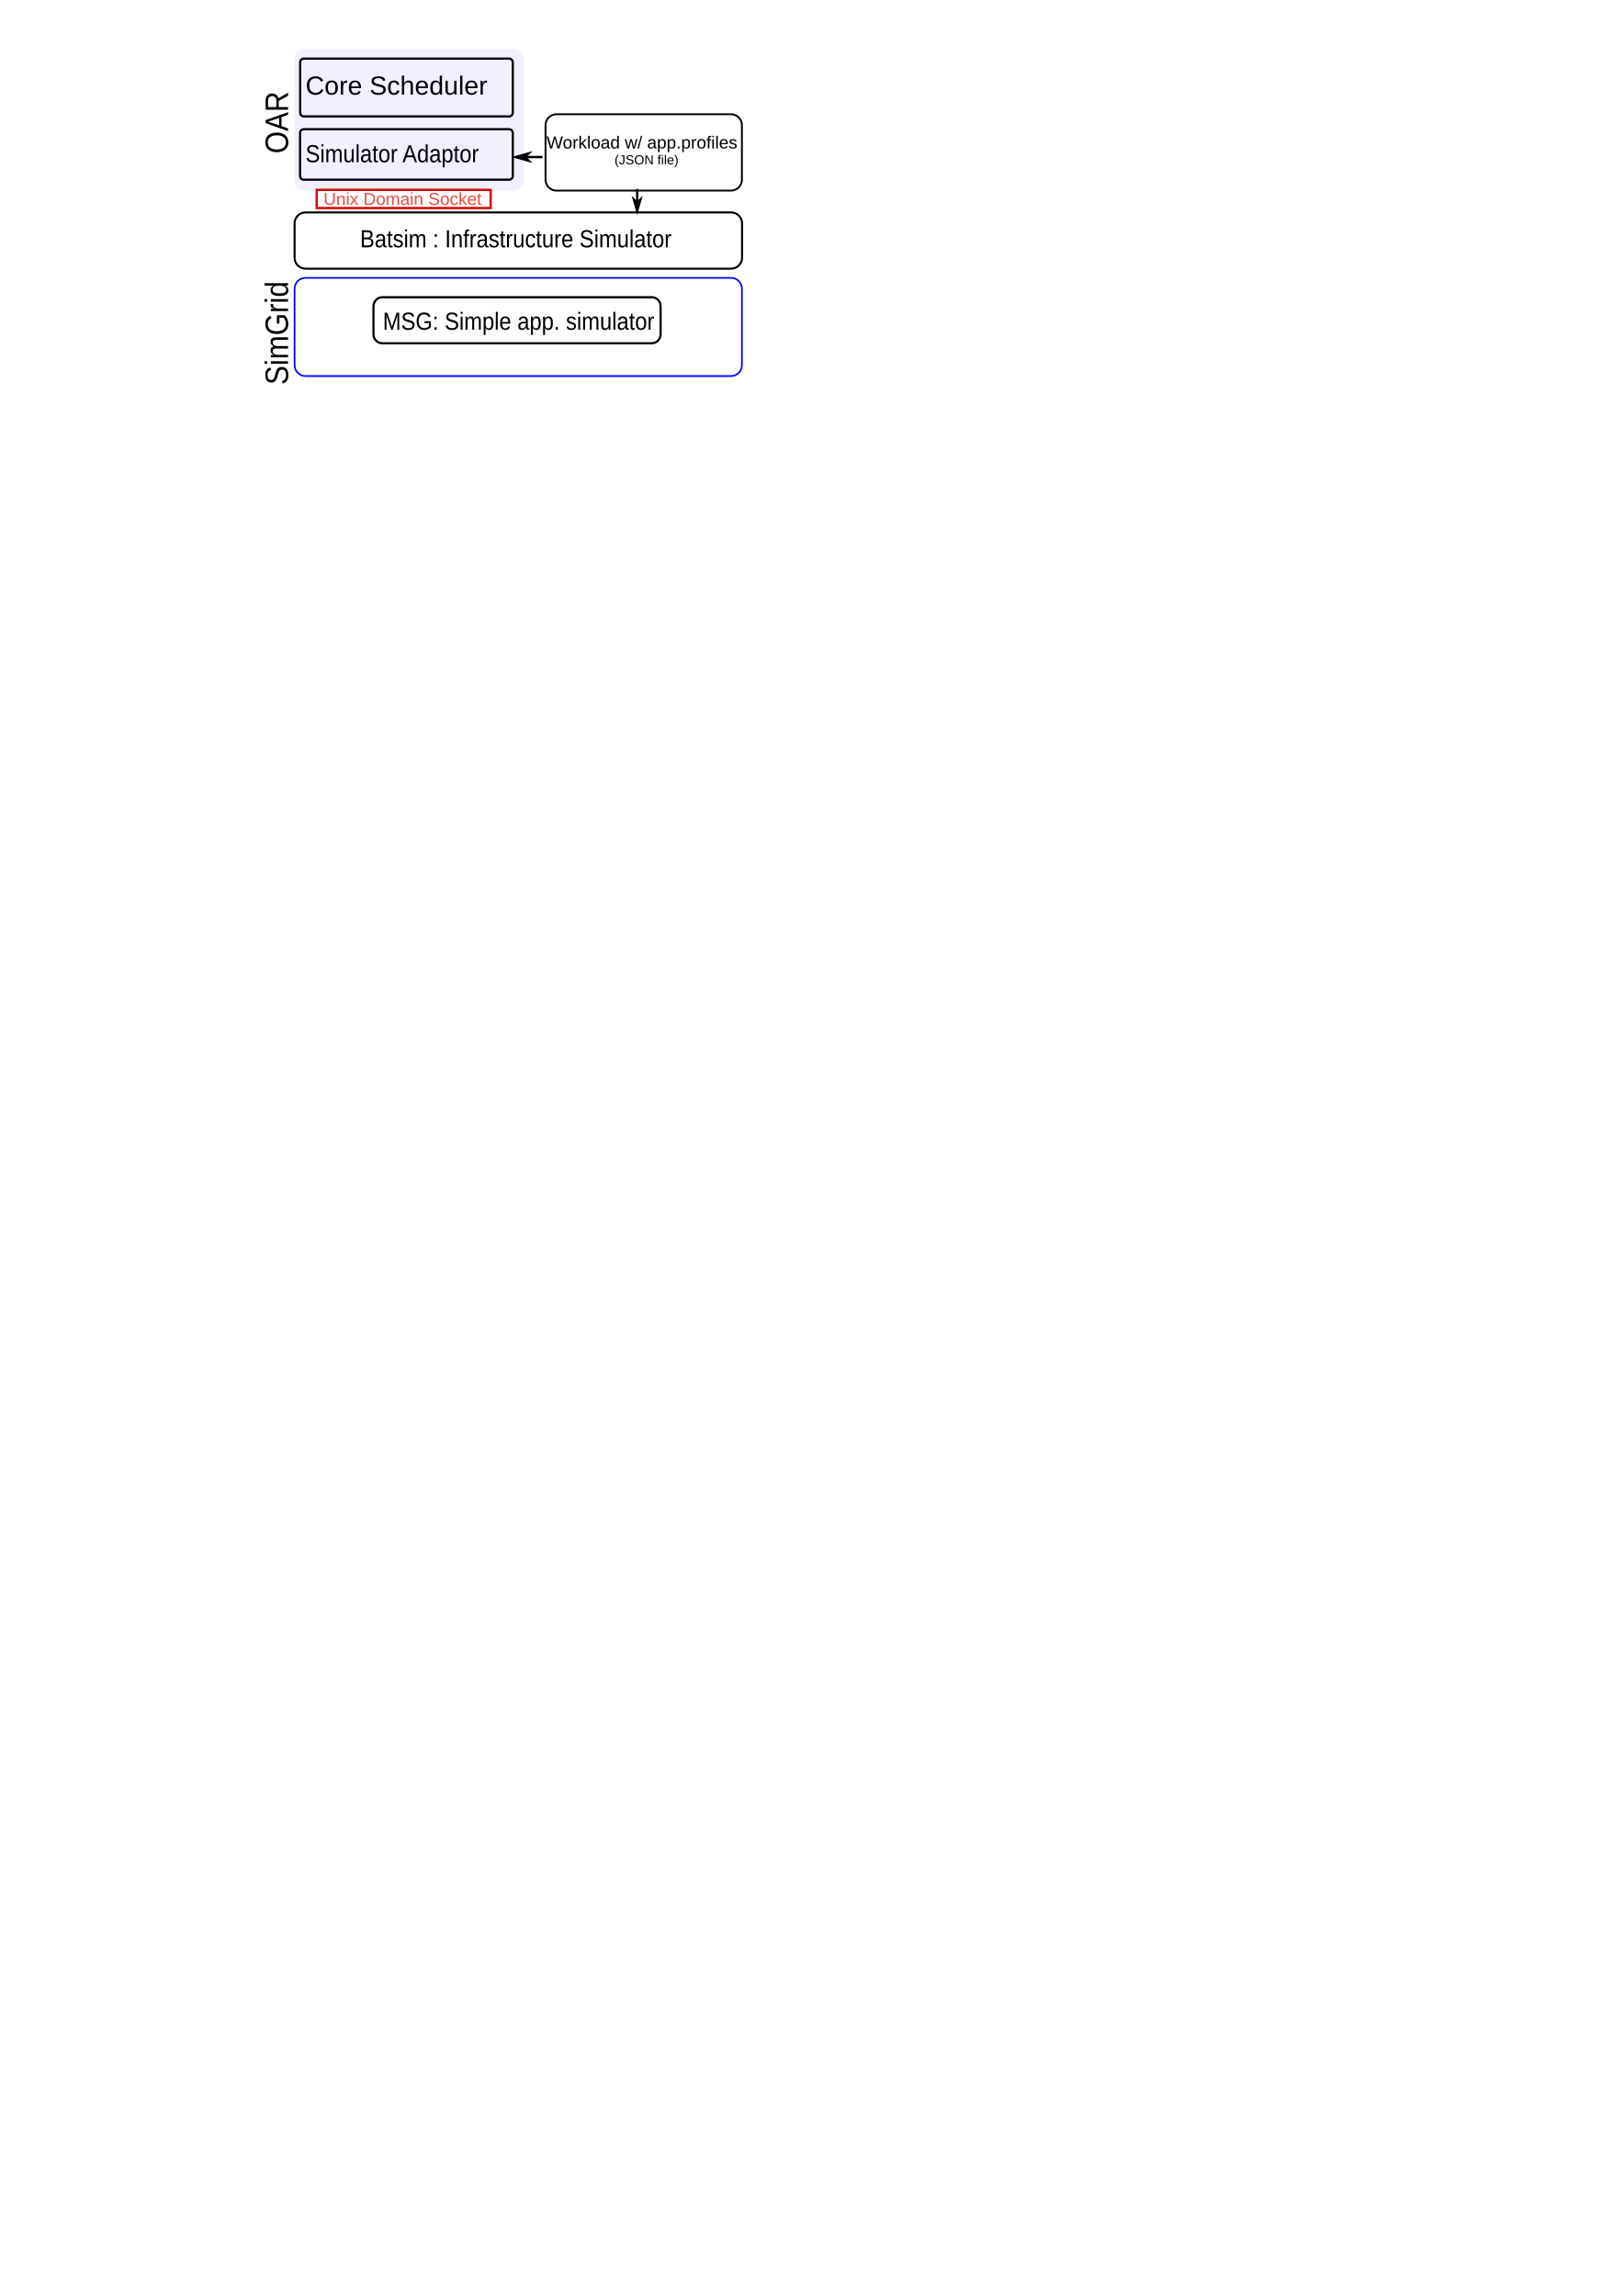
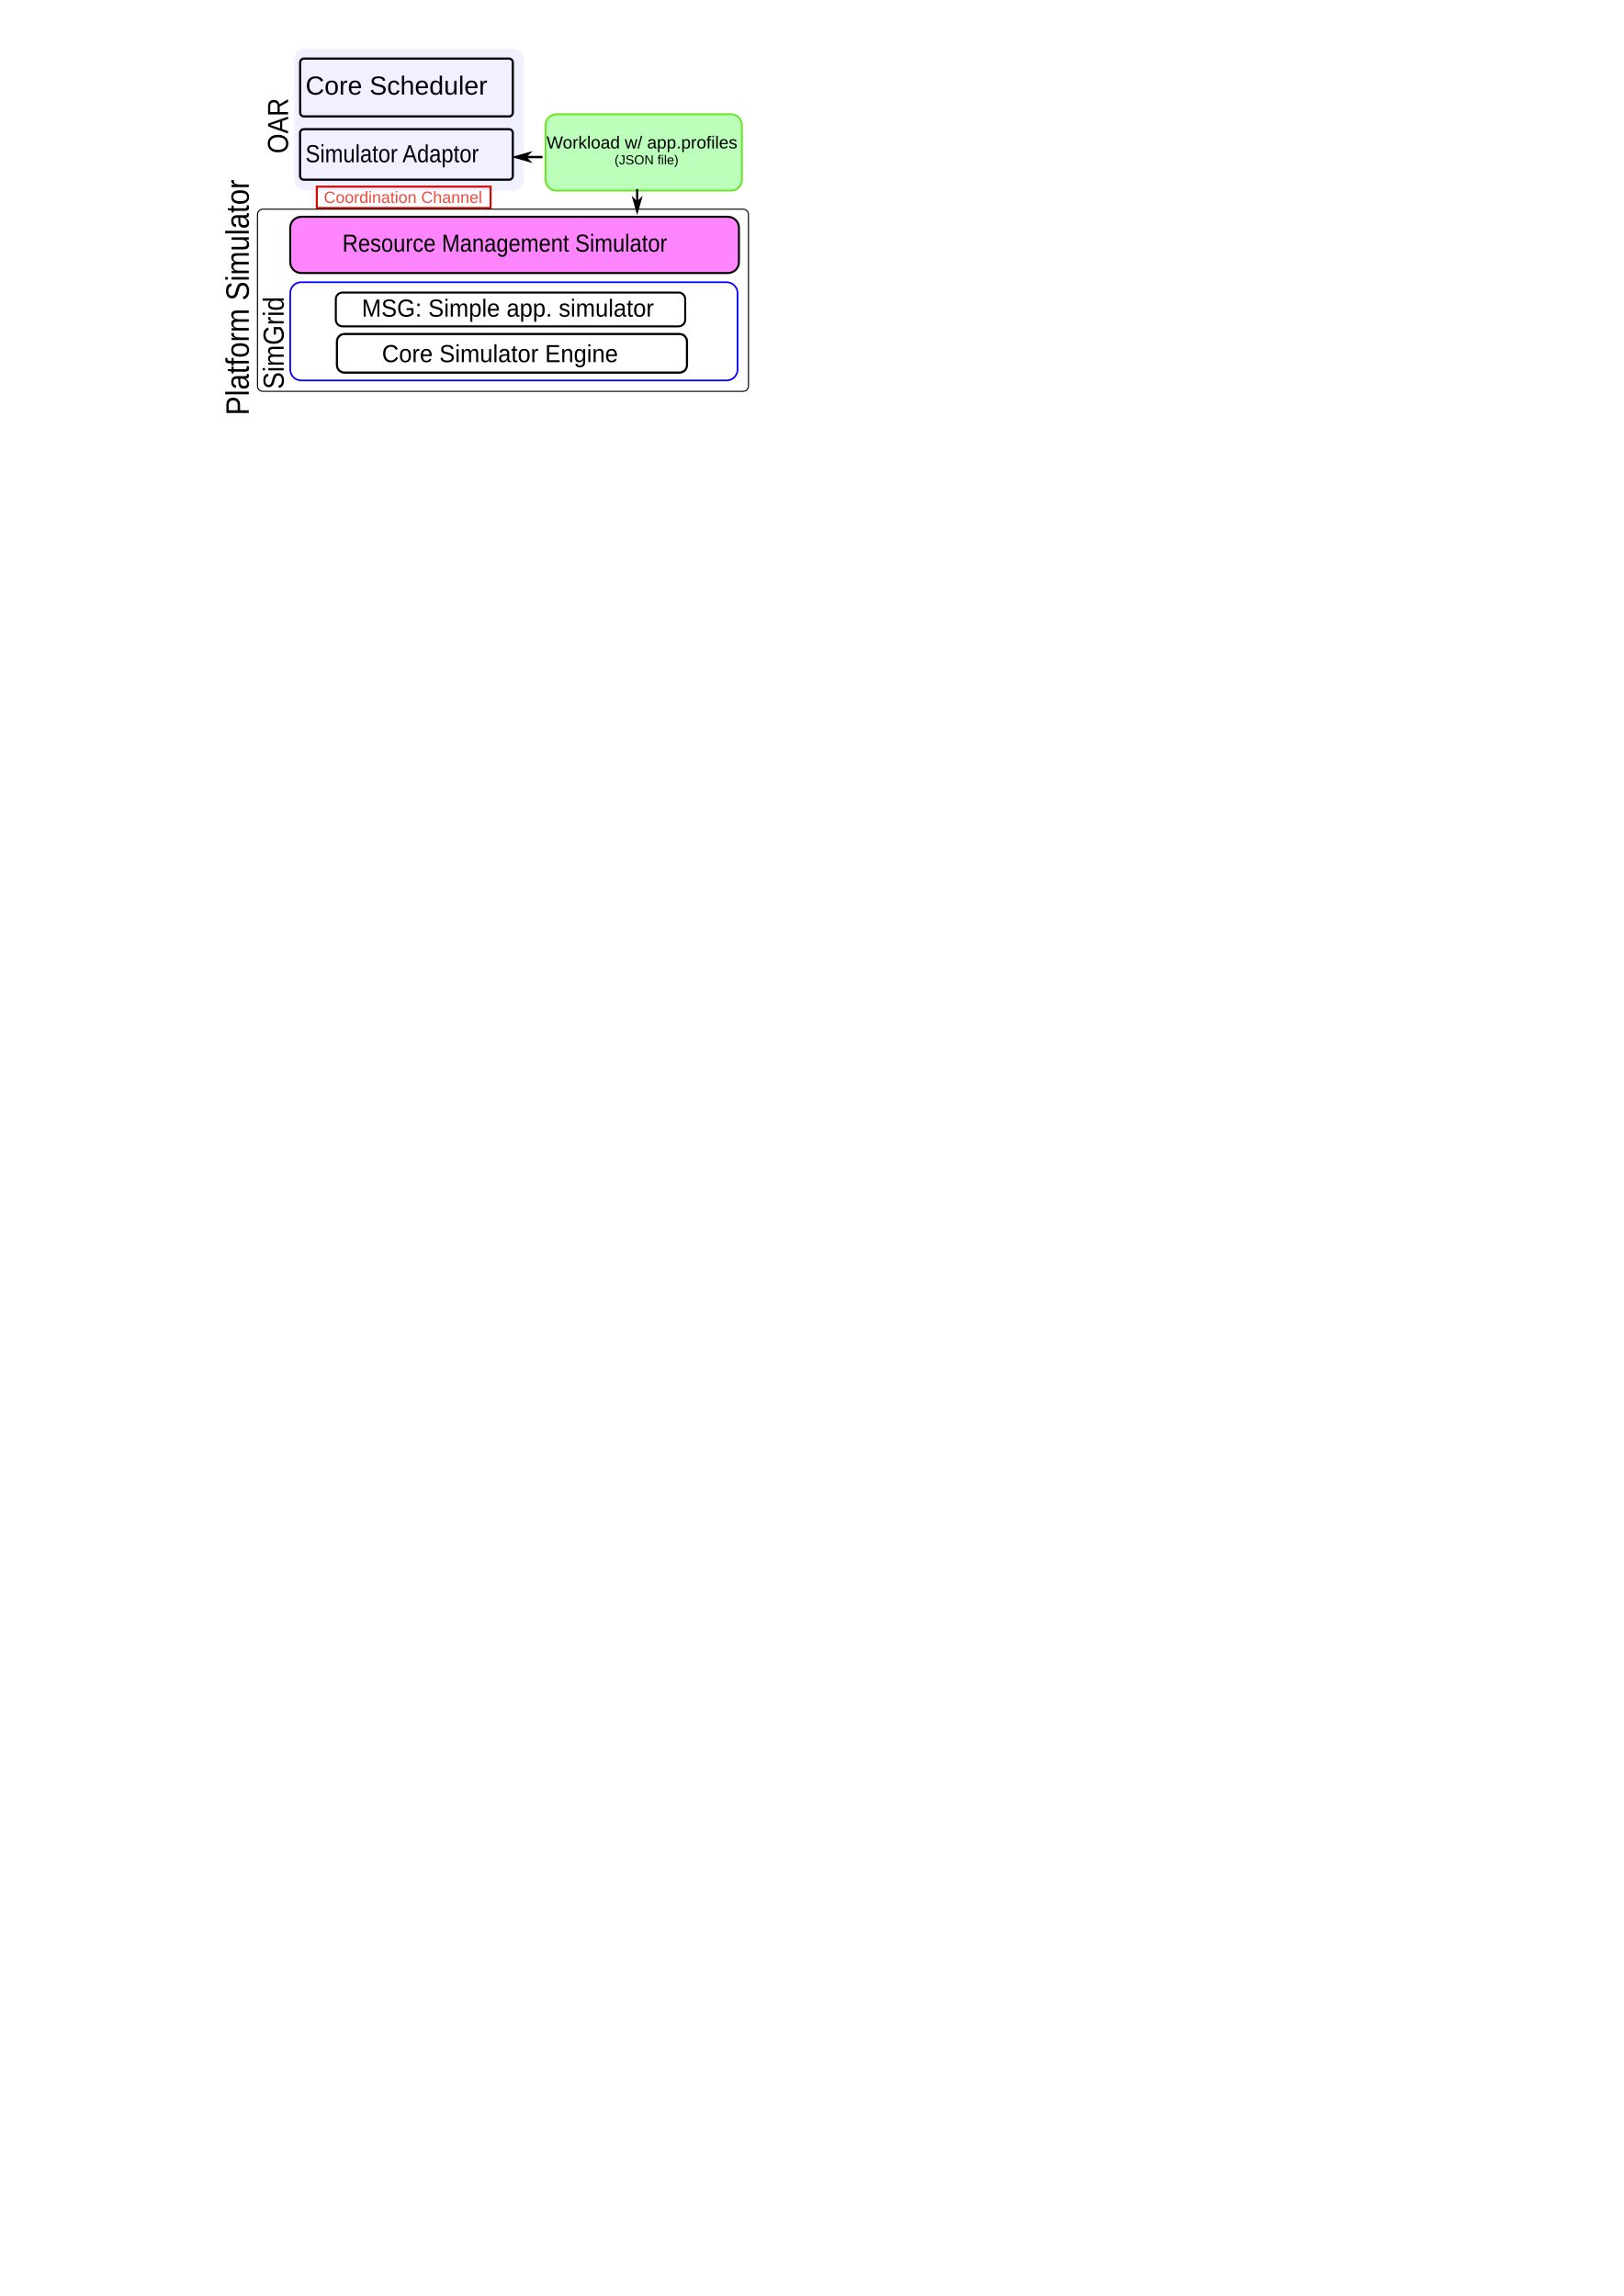
<svg xmlns="http://www.w3.org/2000/svg" xmlns:ns1="http://www.openswatchbook.org/uri/2009/osb" width="744.094" height="1052.362" id="svg2" version="1.1">
  <defs id="defs4">
    <marker orient="auto" refY="0.0" refX="0.0" id="Arrow2Lend" style="overflow:visible;">
      <path id="path6900" style="fill-rule:evenodd;stroke-width:0.625;stroke-linejoin:round;" d="M 8.719,4.034 L -2.207,0.016 L 8.719,-4.002 C 6.973,-1.63 6.983,1.616 8.719,4.034 z " transform="scale(1.1) rotate(180) translate(1,0)" />
    </marker>
    <marker orient="auto" refY="0.0" refX="0.0" id="Arrow1Mstart" style="overflow:visible">
      <path id="path6885" d="M 0.0,0.0 L 5.0,-5.0 L -12.5,0.0 L 5.0,5.0 L 0.0,0.0 z " style="fill-rule:evenodd;stroke:#000000;stroke-width:1.0pt" transform="scale(0.4) translate(10,0)" />
    </marker>
    <marker orient="auto" refY="0.0" refX="0.0" id="Arrow1Lstart" style="overflow:visible">
      <path id="path6879" d="M 0.0,0.0 L 5.0,-5.0 L -12.5,0.0 L 5.0,5.0 L 0.0,0.0 z " style="fill-rule:evenodd;stroke:#000000;stroke-width:1.0pt" transform="scale(0.8) translate(12.5,0)" />
    </marker>
    <linearGradient id="linearGradient6791" ns1:paint="solid">
      <stop style="stop-color:#04faff;stop-opacity:1;" offset="0" id="stop6793" />
    </linearGradient>
    <marker orient="auto" refY="0" refX="0" id="Arrow1Mstart-0" style="overflow:visible">
      <path id="path6885-8" d="M 0,0 5,-5 -12.5,0 5,5 0,0 z" style="fill-rule:evenodd;stroke:#000000;stroke-width:1pt" transform="matrix(0.4,0,0,0.4,4,0)" />
    </marker>
  </defs>
-   <g id="layer1">
-     <rect style="fill:none;stroke:#0000ff;stroke-width:0.761;stroke-linecap:round;stroke-miterlimit:4;stroke-opacity:1;stroke-dasharray:none;stroke-dashoffset:0" id="rect2987" width="205" height="45" x="135" y="127.362" ry="4.981" rx="5" />
-     <rect style="fill:none;stroke:#000000;stroke-width:0.923;stroke-linecap:round;stroke-miterlimit:4;stroke-opacity:1;stroke-dasharray:none;stroke-dashoffset:0" id="rect3757" width="205.067" height="25.782" x="135" y="97.362" ry="5" rx="5.067" />
-     <rect style="fill:none;stroke:#000000;stroke-width:0.983;stroke-linecap:round;stroke-miterlimit:4;stroke-opacity:1;stroke-dasharray:none;stroke-dashoffset:0" id="rect3783" width="131.584" height="21.13" x="171.154" y="136.218" ry="4.13" />
-     <text xml:space="preserve" style="font-size:14.908px;font-style:normal;font-variant:normal;font-weight:normal;font-stretch:normal;line-height:125%;letter-spacing:0px;word-spacing:0px;fill:#000000;fill-opacity:1;stroke:none;font-family:Arial;-inkscape-font-specification:Arial" x="186.909" y="141.86" id="text3787" transform="scale(0.9386297,1.065383)">
-       <tspan id="tspan3789" x="186.909" y="141.86" style="font-size:10.649px">MSG: Simple app. simulator</tspan>
+   <g id="layer1" style="display:inline">
+     <rect style="fill:none;stroke:#0000ff;stroke-width:0.761;stroke-linecap:round;stroke-miterlimit:4;stroke-dasharray:none;stroke-dashoffset:0;stroke-opacity:1" id="rect2987" width="205" height="45" x="133" y="129.362" ry="4.981" rx="5" />
+     <rect style="fill:#ff00ff;fill-opacity:0.477;stroke:#000000;stroke-width:0.925;stroke-linecap:round;stroke-miterlimit:4;stroke-dasharray:none;stroke-dashoffset:0;stroke-opacity:1" id="rect3757" width="205.635" height="25.781" x="133.001" y="99.363" ry="5" rx="5.081" />
+     <rect style="fill:none;stroke:#000000;stroke-width:0.929;stroke-linecap:round;stroke-miterlimit:4;stroke-dasharray:none;stroke-dashoffset:0;stroke-opacity:1" id="rect3783" width="160.102" height="15.492" x="153.901" y="134.089" ry="3.028" />
+     <text xml:space="preserve" style="font-style:normal;font-variant:normal;font-weight:normal;font-stretch:normal;font-size:15.452px;line-height:125%;font-family:Arial;-inkscape-font-specification:Arial;letter-spacing:0px;word-spacing:0px;fill:#000000;fill-opacity:1;stroke:none" x="170.113" y="141.434" id="text3787" transform="scale(0.9745434,1.026122)">
+       <tspan id="tspan3789" x="170.113" y="141.434" style="font-size:11.037px">MSG: Simple app. simulator</tspan>
    </text>
-     <text xml:space="preserve" style="font-size:14.908px;font-style:normal;font-variant:normal;font-weight:normal;font-stretch:normal;line-height:125%;letter-spacing:0px;word-spacing:0px;fill:#000000;fill-opacity:1;stroke:none;font-family:Arial;-inkscape-font-specification:Arial" x="175.788" y="106.405" id="text3787-4" transform="scale(0.938629,1.065384)">
-       <tspan id="tspan3789-0" x="175.788" y="106.405" style="font-size:10.649px">Batsim : Infrastructure Simulator</tspan>
+     <text xml:space="preserve" style="font-style:normal;font-variant:normal;font-weight:normal;font-stretch:normal;font-size:14.908px;line-height:125%;font-family:Arial;-inkscape-font-specification:Arial;letter-spacing:0px;word-spacing:0px;fill:#000000;fill-opacity:1;stroke:none" x="152.35" y="108.282" id="text3787-4" transform="scale(0.938629,1.065384)">
+       <tspan id="tspan3789-0" x="152.35" y="108.282" style="font-size:10.649px">     Resource Management Simulator</tspan>
    </text>
-     <text xml:space="preserve" style="font-size:14.908px;font-style:normal;font-variant:normal;font-weight:normal;font-stretch:normal;line-height:125%;letter-spacing:0px;word-spacing:0px;fill:#000000;fill-opacity:1;stroke:none;font-family:Arial;-inkscape-font-specification:Arial" x="-187.893" y="123.899" id="text3787-6" transform="matrix(0,-0.9386297,1.065383,0,0,0)">
-       <tspan id="tspan3789-7" x="-187.893" y="123.899" style="font-size:14px">SimGrid</tspan>
+     <text xml:space="preserve" style="font-style:normal;font-variant:normal;font-weight:normal;font-stretch:normal;font-size:12.5px;line-height:125%;font-family:Arial;-inkscape-font-specification:Arial;letter-spacing:0px;word-spacing:0px;fill:#000000;fill-opacity:1;stroke:none;" x="-190.024" y="122.022" id="text3787-6" transform="matrix(0,-0.9386297,1.065383,0,0,0)">
+       <tspan id="tspan3789-7" x="-190.024" y="122.022" style="font-size:12.5px;">SimGrid</tspan>
    </text>
-     <text xml:space="preserve" style="font-size:14.908px;font-style:normal;font-variant:normal;font-weight:normal;font-stretch:normal;line-height:125%;letter-spacing:0px;word-spacing:0px;fill:#000000;fill-opacity:1;stroke:none;font-family:Arial;-inkscape-font-specification:Arial" x="149.154" y="69.799" id="text3787-4-0" transform="scale(0.938629,1.065384)">
+     <text xml:space="preserve" style="font-style:normal;font-variant:normal;font-weight:normal;font-stretch:normal;font-size:14.908px;line-height:125%;font-family:Arial;-inkscape-font-specification:Arial;letter-spacing:0px;word-spacing:0px;fill:#000000;fill-opacity:1;stroke:none" x="149.154" y="69.799" id="text3787-4-0" transform="scale(0.938629,1.065384)">
      <tspan id="tspan3789-0-0" x="149.154" y="69.799" style="font-size:10.649px">Simulator Adaptor</tspan>
-       <tspan x="149.154" y="83.109" style="font-size:10.649px" id="tspan5097"> </tspan>
+       <tspan x="149.154" y="83.109" style="font-size:10.649px" id="tspan5097" />
    </text>
-     <rect style="fill:none;stroke:#000000;stroke-width:1;stroke-linecap:round;stroke-miterlimit:4;stroke-opacity:1;stroke-dasharray:none;stroke-dashoffset:0" id="rect5037" width="97.497" height="23.148" x="137.503" y="59.214" ry="1.683" />
-     <rect style="fill:none;stroke:#000000;stroke-width:1.018;stroke-linecap:round;stroke-miterlimit:4;stroke-opacity:1;stroke-dasharray:none;stroke-dashoffset:0" id="rect5037-4" width="97.441" height="26.497" x="137.559" y="26.865" ry="1.681" />
-     <flowRoot xml:space="preserve" id="flowRoot5057" style="fill:black;stroke:none;stroke-opacity:1;stroke-width:1px;stroke-linejoin:miter;stroke-linecap:butt;fill-opacity:1;font-family:Arial;font-style:normal;font-weight:normal;font-size:14px;line-height:125%;letter-spacing:0px;word-spacing:0px;-inkscape-font-specification:Arial;font-stretch:normal;font-variant:normal">
+     <rect style="fill:none;stroke:#000000;stroke-width:1;stroke-linecap:round;stroke-miterlimit:4;stroke-dasharray:none;stroke-dashoffset:0;stroke-opacity:1" id="rect5037" width="97.497" height="23.148" x="137.503" y="59.214" ry="1.683" />
+     <rect style="fill:none;stroke:#000000;stroke-width:1.018;stroke-linecap:round;stroke-miterlimit:4;stroke-dasharray:none;stroke-dashoffset:0;stroke-opacity:1" id="rect5037-4" width="97.441" height="26.497" x="137.559" y="26.865" ry="1.681" />
+     <flowRoot xml:space="preserve" id="flowRoot5057" style="font-style:normal;font-variant:normal;font-weight:normal;font-stretch:normal;font-size:14px;line-height:125%;font-family:Arial;-inkscape-font-specification:Arial;letter-spacing:0px;word-spacing:0px;fill:#000000;fill-opacity:1;stroke:none;stroke-width:1px;stroke-linecap:butt;stroke-linejoin:miter;stroke-opacity:1">
      <flowRegion id="flowRegion5059">
        <rect id="rect5061" width="118.596" height="31.309" x="131.879" y="31.489" />
      </flowRegion>
      <flowPara id="flowPara5063" />
    </flowRoot>
-     <rect style="fill:none;stroke:#000000;stroke-width:0.854;stroke-linecap:round;stroke-miterlimit:4;stroke-opacity:1;stroke-dasharray:none;stroke-dashoffset:0" id="rect5037-4-6" width="90" height="35" x="250" y="52.362" ry="5" rx="5" />
-     <text xml:space="preserve" style="font-size:14px;font-style:normal;font-variant:normal;font-weight:normal;font-stretch:normal;line-height:125%;letter-spacing:0px;word-spacing:0px;fill:#000000;fill-opacity:1;stroke:none;font-family:Arial;-inkscape-font-specification:Arial" x="250.459" y="68.043" id="text5089">
+     <rect style="fill:#07ff00;stroke:#69e528;stroke-width:0.854;stroke-linecap:round;stroke-miterlimit:4;stroke-dasharray:none;stroke-dashoffset:0;stroke-opacity:1;fill-opacity:0.267" id="rect5037-4-6" width="90" height="35" x="250" y="52.362" ry="5" rx="5" />
+     <text xml:space="preserve" style="font-style:normal;font-variant:normal;font-weight:normal;font-stretch:normal;font-size:14px;line-height:125%;font-family:Arial;-inkscape-font-specification:Arial;letter-spacing:0px;word-spacing:0px;fill:#000000;fill-opacity:1;stroke:none" x="250.459" y="68.043" id="text5089">
      <tspan id="tspan5091" x="250.459" y="68.043" style="font-size:8px">Workload w/ app.profiles</tspan>
      <tspan x="250.459" y="78.043" style="font-size:8px" id="tspan6849" />
    </text>
-     <text xml:space="preserve" style="font-size:14px;font-style:normal;font-variant:normal;font-weight:normal;font-stretch:normal;line-height:125%;letter-spacing:0px;word-spacing:0px;fill:#000000;fill-opacity:1;stroke:none;font-family:Arial;-inkscape-font-specification:Arial" x="140" y="43.362" id="text5093">
+     <text xml:space="preserve" style="font-style:normal;font-variant:normal;font-weight:normal;font-stretch:normal;font-size:14px;line-height:125%;font-family:Arial;-inkscape-font-specification:Arial;letter-spacing:0px;word-spacing:0px;fill:#000000;fill-opacity:1;stroke:none" x="140" y="43.362" id="text5093">
      <tspan id="tspan5095" x="140" y="43.362" style="font-size:12px">Core Scheduler</tspan>
    </text>
-     <rect style="opacity:0.062;fill:#0000ff;fill-opacity:1;stroke:#0000be;stroke-width:1;stroke-linecap:round;stroke-miterlimit:4;stroke-opacity:0.209;stroke-dasharray:none;stroke-dashoffset:0" id="rect2987-1" width="105" height="65" x="135" y="22.362" ry="5" rx="5" />
-     <text xml:space="preserve" style="font-size:14.908px;font-style:normal;font-variant:normal;font-weight:normal;font-stretch:normal;line-height:125%;letter-spacing:0px;word-spacing:0px;fill:#000000;fill-opacity:1;stroke:none;font-family:Arial;-inkscape-font-specification:Arial" x="-74.963" y="123.899" id="text3787-6-4" transform="matrix(0,-0.9386297,1.065383,0,0,0)">
-       <tspan id="tspan3789-7-8" x="-74.963" y="123.899" style="font-size:14px">OAR</tspan>
+     <rect style="opacity:0.062;fill:#0000ff;fill-opacity:1;stroke:#0000be;stroke-width:1;stroke-linecap:round;stroke-miterlimit:4;stroke-dasharray:none;stroke-dashoffset:0;stroke-opacity:0.209" id="rect2987-1" width="105" height="65" x="135" y="22.362" ry="5" rx="5" />
+     <text xml:space="preserve" style="font-style:normal;font-variant:normal;font-weight:normal;font-stretch:normal;font-size:14.908px;line-height:125%;font-family:Arial;-inkscape-font-specification:Arial;letter-spacing:0px;word-spacing:0px;fill:#000000;fill-opacity:1;stroke:none" x="-74.963" y="123.899" id="text3787-6-4" transform="matrix(0,-0.9386297,1.065383,0,0,0)">
+       <tspan id="tspan3789-7-8" x="-74.963" y="123.899" style="font-size:12.5px">OAR</tspan>
    </text>
-     <flowRoot xml:space="preserve" id="flowRoot6826" style="fill:black;stroke:none;stroke-opacity:1;stroke-width:1px;stroke-linejoin:miter;stroke-linecap:butt;fill-opacity:1;font-family:Arial;font-style:normal;font-weight:normal;font-size:14px;line-height:125%;letter-spacing:0px;word-spacing:0px;-inkscape-font-specification:Arial;font-stretch:normal;font-variant:normal">
+     <flowRoot xml:space="preserve" id="flowRoot6826" style="font-style:normal;font-variant:normal;font-weight:normal;font-stretch:normal;font-size:14px;line-height:125%;font-family:Arial;-inkscape-font-specification:Arial;letter-spacing:0px;word-spacing:0px;fill:#000000;fill-opacity:1;stroke:none;stroke-width:1px;stroke-linecap:butt;stroke-linejoin:miter;stroke-opacity:1">
      <flowRegion id="flowRegion6828">
        <rect id="rect6830" width="19.734" height="47.059" x="111.385" y="31.679" />
      </flowRegion>
      <flowPara id="flowPara6832" />
    </flowRoot>
-     <rect style="fill:none;stroke:#d60a00;stroke-width:1.071;stroke-linecap:round;stroke-miterlimit:4;stroke-opacity:1;stroke-dasharray:none;stroke-dashoffset:0" id="rect6834" width="79.726" height="8.331" x="145.137" y="87.033" rx="0" ry="4.166" />
-     <text xml:space="preserve" style="font-size:8px;font-style:normal;font-variant:normal;font-weight:normal;font-stretch:normal;line-height:125%;letter-spacing:0px;word-spacing:0px;fill:#000000;fill-opacity:1;stroke:none;font-family:Arial;-inkscape-font-specification:Arial" x="158.634" y="91.072" id="text6839">
+     <rect style="fill:none;stroke:#d60a00;stroke-width:0.943;stroke-linecap:round;stroke-miterlimit:4;stroke-dasharray:none;stroke-dashoffset:0;stroke-opacity:1" id="rect6834" width="79.654" height="9.777" x="145.173" y="85.551" rx="0" ry="0.387" />
+     <text xml:space="preserve" style="font-style:normal;font-variant:normal;font-weight:normal;font-stretch:normal;font-size:8px;line-height:125%;font-family:Arial;-inkscape-font-specification:Arial;letter-spacing:0px;word-spacing:0px;fill:#000000;fill-opacity:1;stroke:none" x="158.634" y="91.072" id="text6839">
      <tspan id="tspan6841" x="158.634" y="91.072" />
-       <tspan x="158.634" y="108.572" id="tspan6843" />
+       <tspan x="158.634" y="101.072" id="tspan6843" />
    </text>
-     <text xml:space="preserve" style="font-size:14px;font-style:normal;font-variant:normal;font-weight:normal;font-stretch:normal;line-height:125%;letter-spacing:0px;word-spacing:0px;fill:#ec4b3e;fill-opacity:1;stroke:none;font-family:Arial;-inkscape-font-specification:Arial" x="148.254" y="93.933" id="text6845">
-       <tspan id="tspan6847" x="148.254" y="93.933" style="font-size:8px;fill:#ec4b3e;fill-opacity:1">Unix Domain Socket</tspan>
+     <text xml:space="preserve" style="font-style:normal;font-variant:normal;font-weight:normal;font-stretch:normal;font-size:14px;line-height:125%;font-family:Arial;-inkscape-font-specification:Arial;letter-spacing:0px;word-spacing:0px;fill:#ec4b3e;fill-opacity:1;stroke:none" x="148.408" y="93.01" id="text6845">
+       <tspan id="tspan6847" x="148.408" y="93.01" style="font-size:7.5px;fill:#ec4b3e;fill-opacity:1">Coordination Channel</tspan>
    </text>
-     <text xml:space="preserve" style="font-size:14px;font-style:normal;font-variant:normal;font-weight:normal;font-stretch:normal;line-height:125%;letter-spacing:0px;word-spacing:0px;fill:#000000;fill-opacity:1;stroke:none;font-family:Arial;-inkscape-font-specification:Arial" x="281.609" y="75.322" id="text6851">
+     <text xml:space="preserve" style="font-style:normal;font-variant:normal;font-weight:normal;font-stretch:normal;font-size:14px;line-height:125%;font-family:Arial;-inkscape-font-specification:Arial;letter-spacing:0px;word-spacing:0px;fill:#000000;fill-opacity:1;stroke:none" x="281.609" y="75.322" id="text6851">
      <tspan id="tspan6853" x="281.609" y="75.322" style="font-size:6px">(JSON file)</tspan>
    </text>
-     <flowRoot xml:space="preserve" id="flowRoot6855" style="fill:black;stroke:none;stroke-opacity:1;stroke-width:1px;stroke-linejoin:miter;stroke-linecap:butt;fill-opacity:1;font-family:Arial;font-style:normal;font-weight:normal;font-size:14px;line-height:125%;letter-spacing:0px;word-spacing:0px;-inkscape-font-specification:Arial;font-stretch:normal;font-variant:normal">
+     <flowRoot xml:space="preserve" id="flowRoot6855" style="font-style:normal;font-variant:normal;font-weight:normal;font-stretch:normal;font-size:14px;line-height:125%;font-family:Arial;-inkscape-font-specification:Arial;letter-spacing:0px;word-spacing:0px;fill:#000000;fill-opacity:1;stroke:none;stroke-width:1px;stroke-linecap:butt;stroke-linejoin:miter;stroke-opacity:1">
      <flowRegion id="flowRegion6857">
        <rect id="rect6859" width="115.37" height="46.11" x="242.315" y="42.875" />
      </flowRegion>
      <flowPara id="flowPara6861" />
    </flowRoot>
-     <flowRoot xml:space="preserve" id="flowRoot6863" style="fill:black;stroke:none;stroke-opacity:1;stroke-width:1px;stroke-linejoin:miter;stroke-linecap:butt;fill-opacity:1;font-family:Arial;font-style:normal;font-weight:normal;font-size:14px;line-height:125%;letter-spacing:0px;word-spacing:0px;-inkscape-font-specification:Arial;font-stretch:normal;font-variant:normal">
+     <flowRoot xml:space="preserve" id="flowRoot6863" style="font-style:normal;font-variant:normal;font-weight:normal;font-stretch:normal;font-size:14px;line-height:125%;font-family:Arial;-inkscape-font-specification:Arial;letter-spacing:0px;word-spacing:0px;fill:#000000;fill-opacity:1;stroke:none;stroke-width:1px;stroke-linecap:butt;stroke-linejoin:miter;stroke-opacity:1">
      <flowRegion id="flowRegion6865">
        <rect id="rect6867" width="131.499" height="59.203" x="231.309" y="37.561" />
      </flowRegion>
      <flowPara id="flowPara6869" />
    </flowRoot>
    <path style="fill:none;stroke:#000000;stroke-width:1px;stroke-linecap:butt;stroke-linejoin:miter;stroke-opacity:1;marker-start:url(#Arrow1Mstart);marker-end:none" d="m 292,96.612 0,-10 0,0 0,0" id="path6873" />
    <path style="fill:none;stroke:#000000;stroke-width:1.084px;stroke-linecap:butt;stroke-linejoin:miter;stroke-opacity:1;marker-start:url(#Arrow1Mstart);marker-end:none" d="m 236.57,71.987 12.04,0 0,0 0,0" id="path6873-9" />
+     <rect style="fill:none;stroke:#000000;stroke-width:0.994;stroke-linecap:round;stroke-miterlimit:4;stroke-dasharray:none;stroke-dashoffset:0;stroke-opacity:1" id="rect3783-3" width="160.416" height="17.704" x="154.41" y="153.087" ry="3.461" />
+     <text xml:space="preserve" style="font-style:normal;font-variant:normal;font-weight:normal;font-stretch:normal;font-size:15.452px;line-height:125%;font-family:Arial;-inkscape-font-specification:Arial;letter-spacing:0px;word-spacing:0px;fill:#000000;fill-opacity:1;stroke:none" x="179.605" y="161.766" id="text3787-46" transform="scale(0.9745434,1.026122)">
+       <tspan id="tspan3789-8" x="179.605" y="161.766" style="font-size:11.037px">Core Simulator Engine</tspan>
+     </text>
+     <rect style="opacity:0;fill:#000000;fill-opacity:0.267;stroke:#69e528;stroke-width:0.854;stroke-linecap:round;stroke-miterlimit:4;stroke-dasharray:none;stroke-dashoffset:0;stroke-opacity:1" id="rect4268" width="20" height="25" x="45" y="32.362" ry="3.497" />
+     <rect style="opacity:0;fill:#000000;fill-opacity:1;stroke:#69e528;stroke-width:0.854;stroke-linecap:round;stroke-miterlimit:4;stroke-dasharray:none;stroke-dashoffset:0;stroke-opacity:1" id="rect4270" width="60" height="45" x="15" y="57.362" ry="3.497" />
+     <rect style="opacity:0;fill:#000000;fill-opacity:1;stroke:#000028;stroke-width:0.854;stroke-linecap:round;stroke-miterlimit:4;stroke-dasharray:none;stroke-dashoffset:0;stroke-opacity:1" id="rect4272" width="15" height="15" x="45" y="7.362" ry="3.497" />
+     <rect style="opacity:0;fill:#000000;fill-opacity:1;stroke:#000028;stroke-width:0.854;stroke-linecap:round;stroke-miterlimit:4;stroke-dasharray:none;stroke-dashoffset:0;stroke-opacity:1" id="rect4274" width="30" height="25" x="35" y="42.362" ry="5" />
+     <rect style="opacity:0;fill:#000000;fill-opacity:1;stroke:#000028;stroke-width:1.554;stroke-linecap:round;stroke-miterlimit:4;stroke-dasharray:none;stroke-dashoffset:0;stroke-opacity:1" id="rect4276" width="30" height="20" x="35" y="22.362" ry="5" />
+     <rect style="display:inline;fill:none;stroke:#000000;stroke-width:0.496;stroke-linecap:round;stroke-miterlimit:4;stroke-dasharray:none;stroke-dashoffset:0;stroke-opacity:1" id="rect3783-2" width="225.004" height="83.486" x="117.998" y="95.878" ry="2.469" />
+     <text xml:space="preserve" style="font-style:normal;font-variant:normal;font-weight:normal;font-stretch:normal;font-size:14.908px;line-height:125%;font-family:Arial;-inkscape-font-specification:Arial;letter-spacing:0px;word-spacing:0px;display:inline;fill:#000000;fill-opacity:1;stroke:none" x="-202.809" y="107.004" id="text3787-6-48" transform="matrix(0,-0.9386297,1.065383,0,0,0)">
+       <tspan id="tspan3789-7-3" x="-202.809" y="107.004" style="font-size:14px">Platform Simulator</tspan>
+     </text>
  </g>
</svg>
